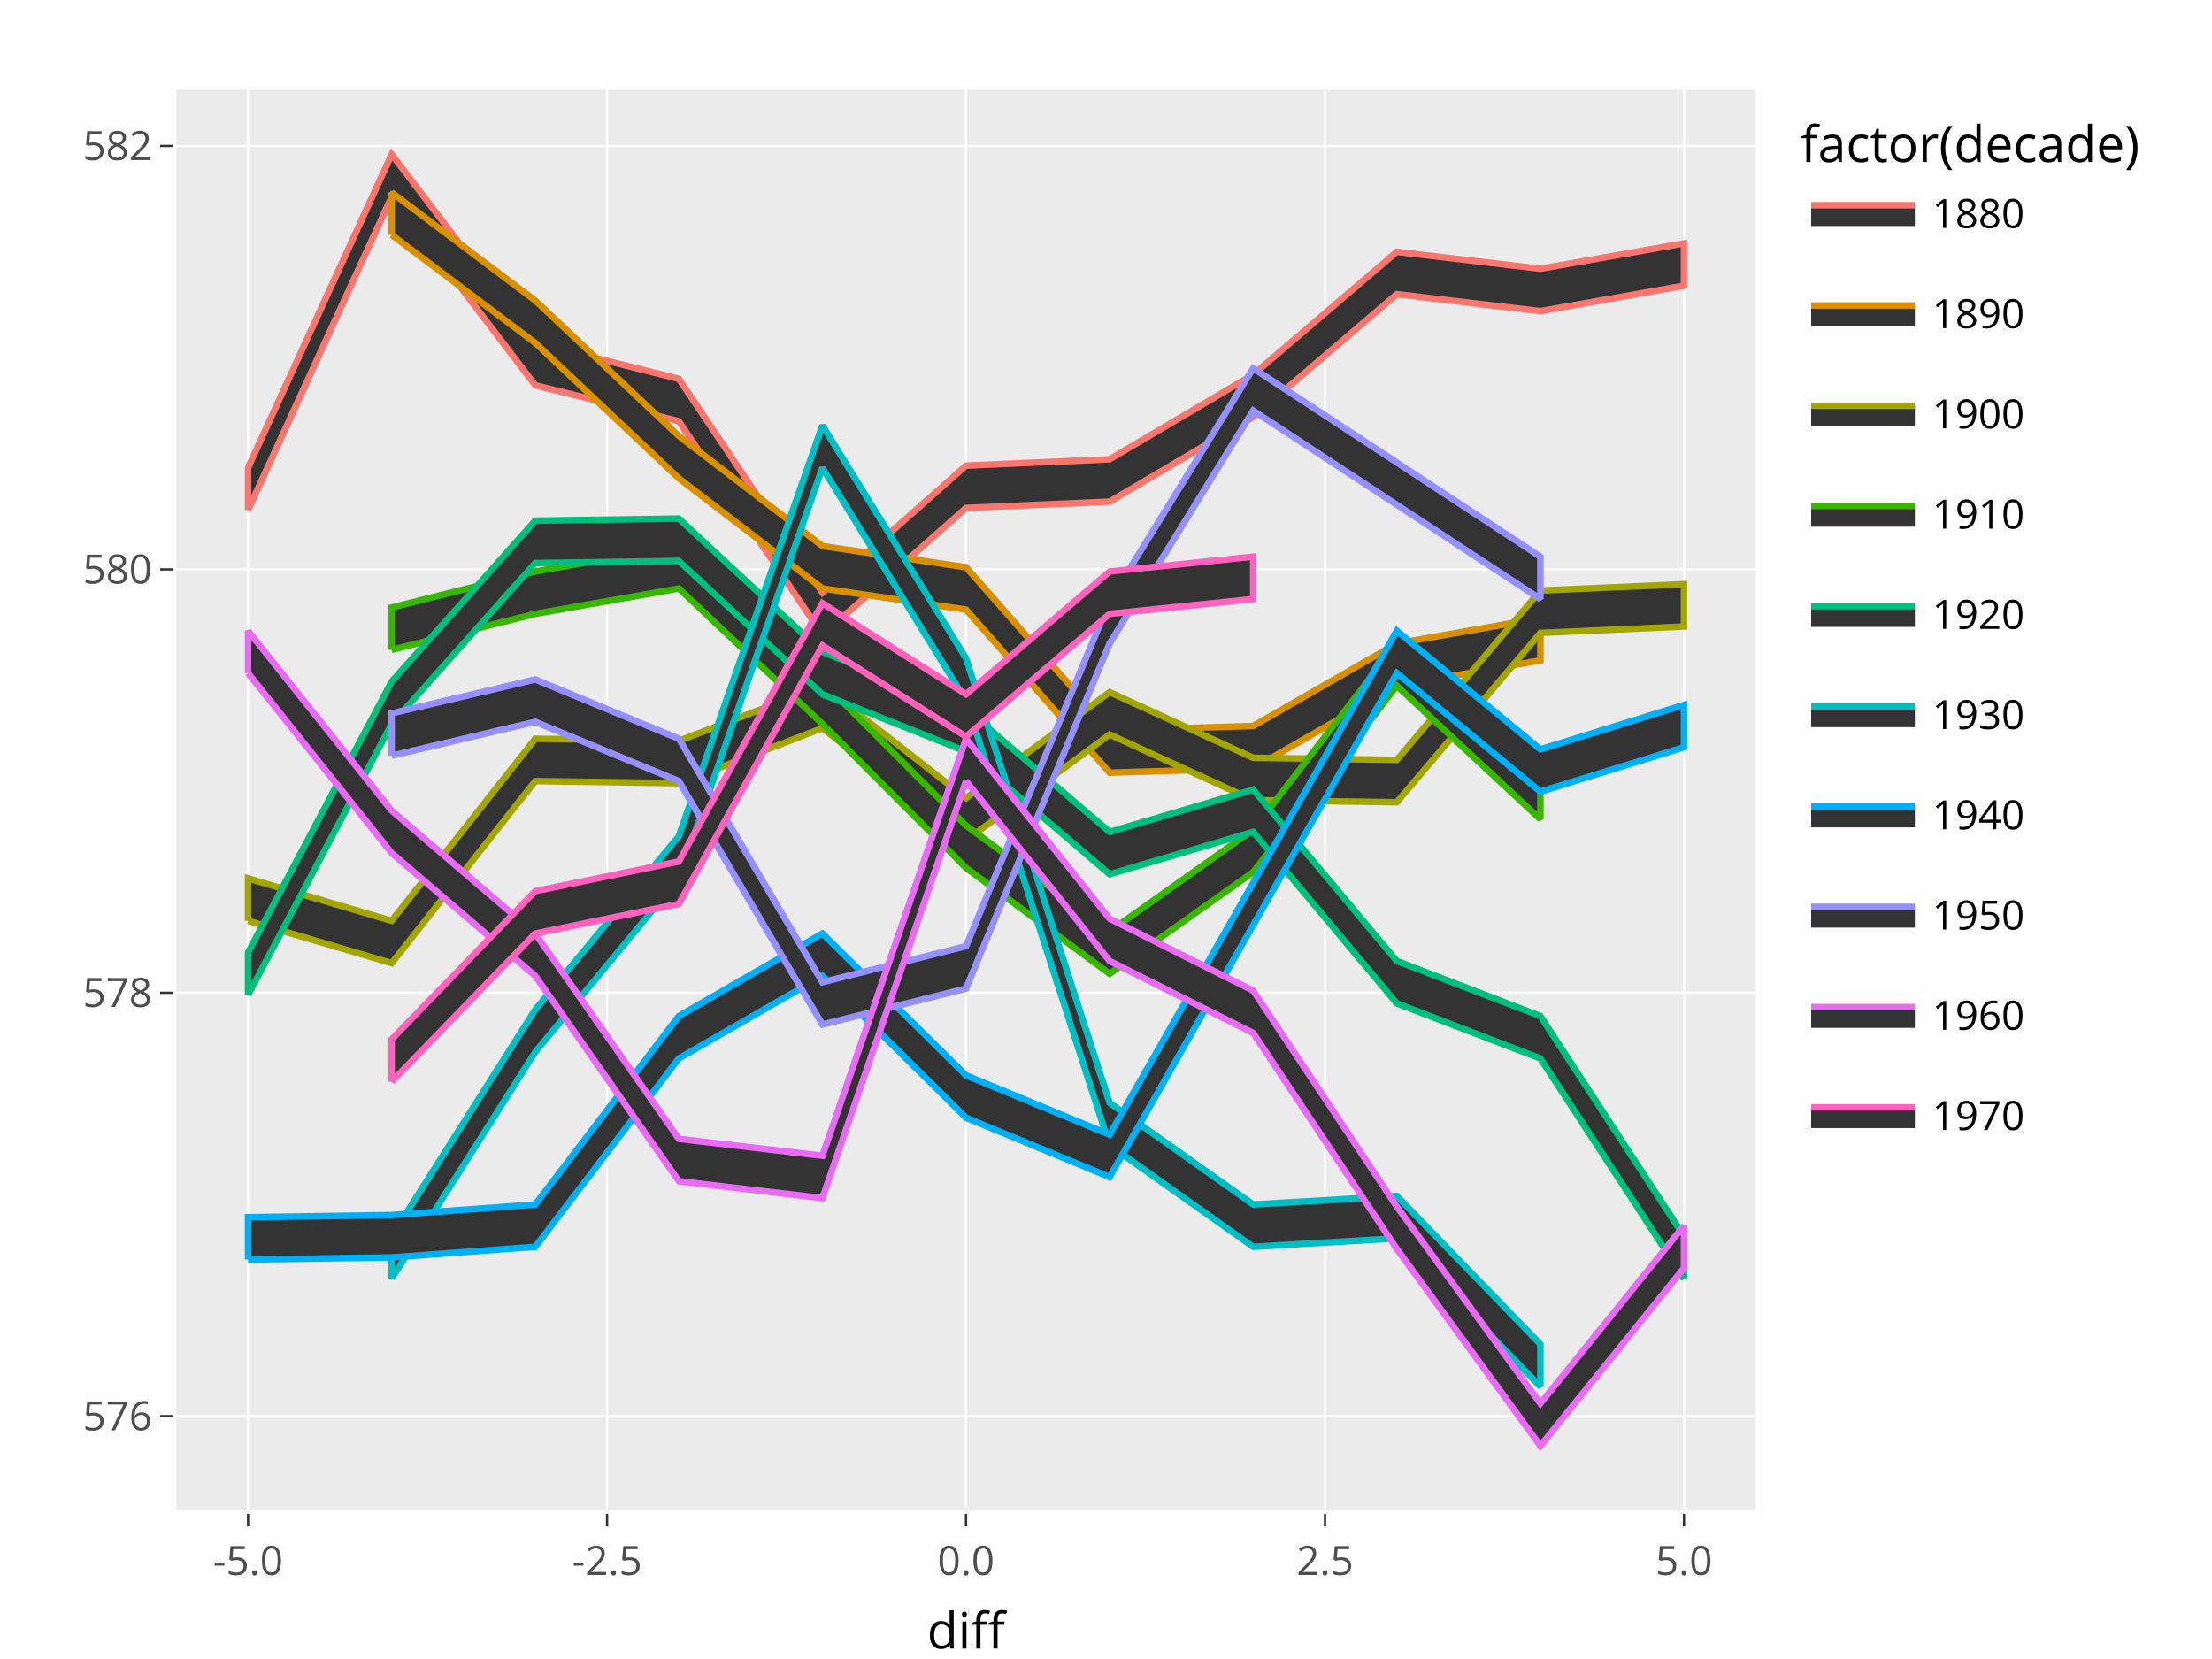
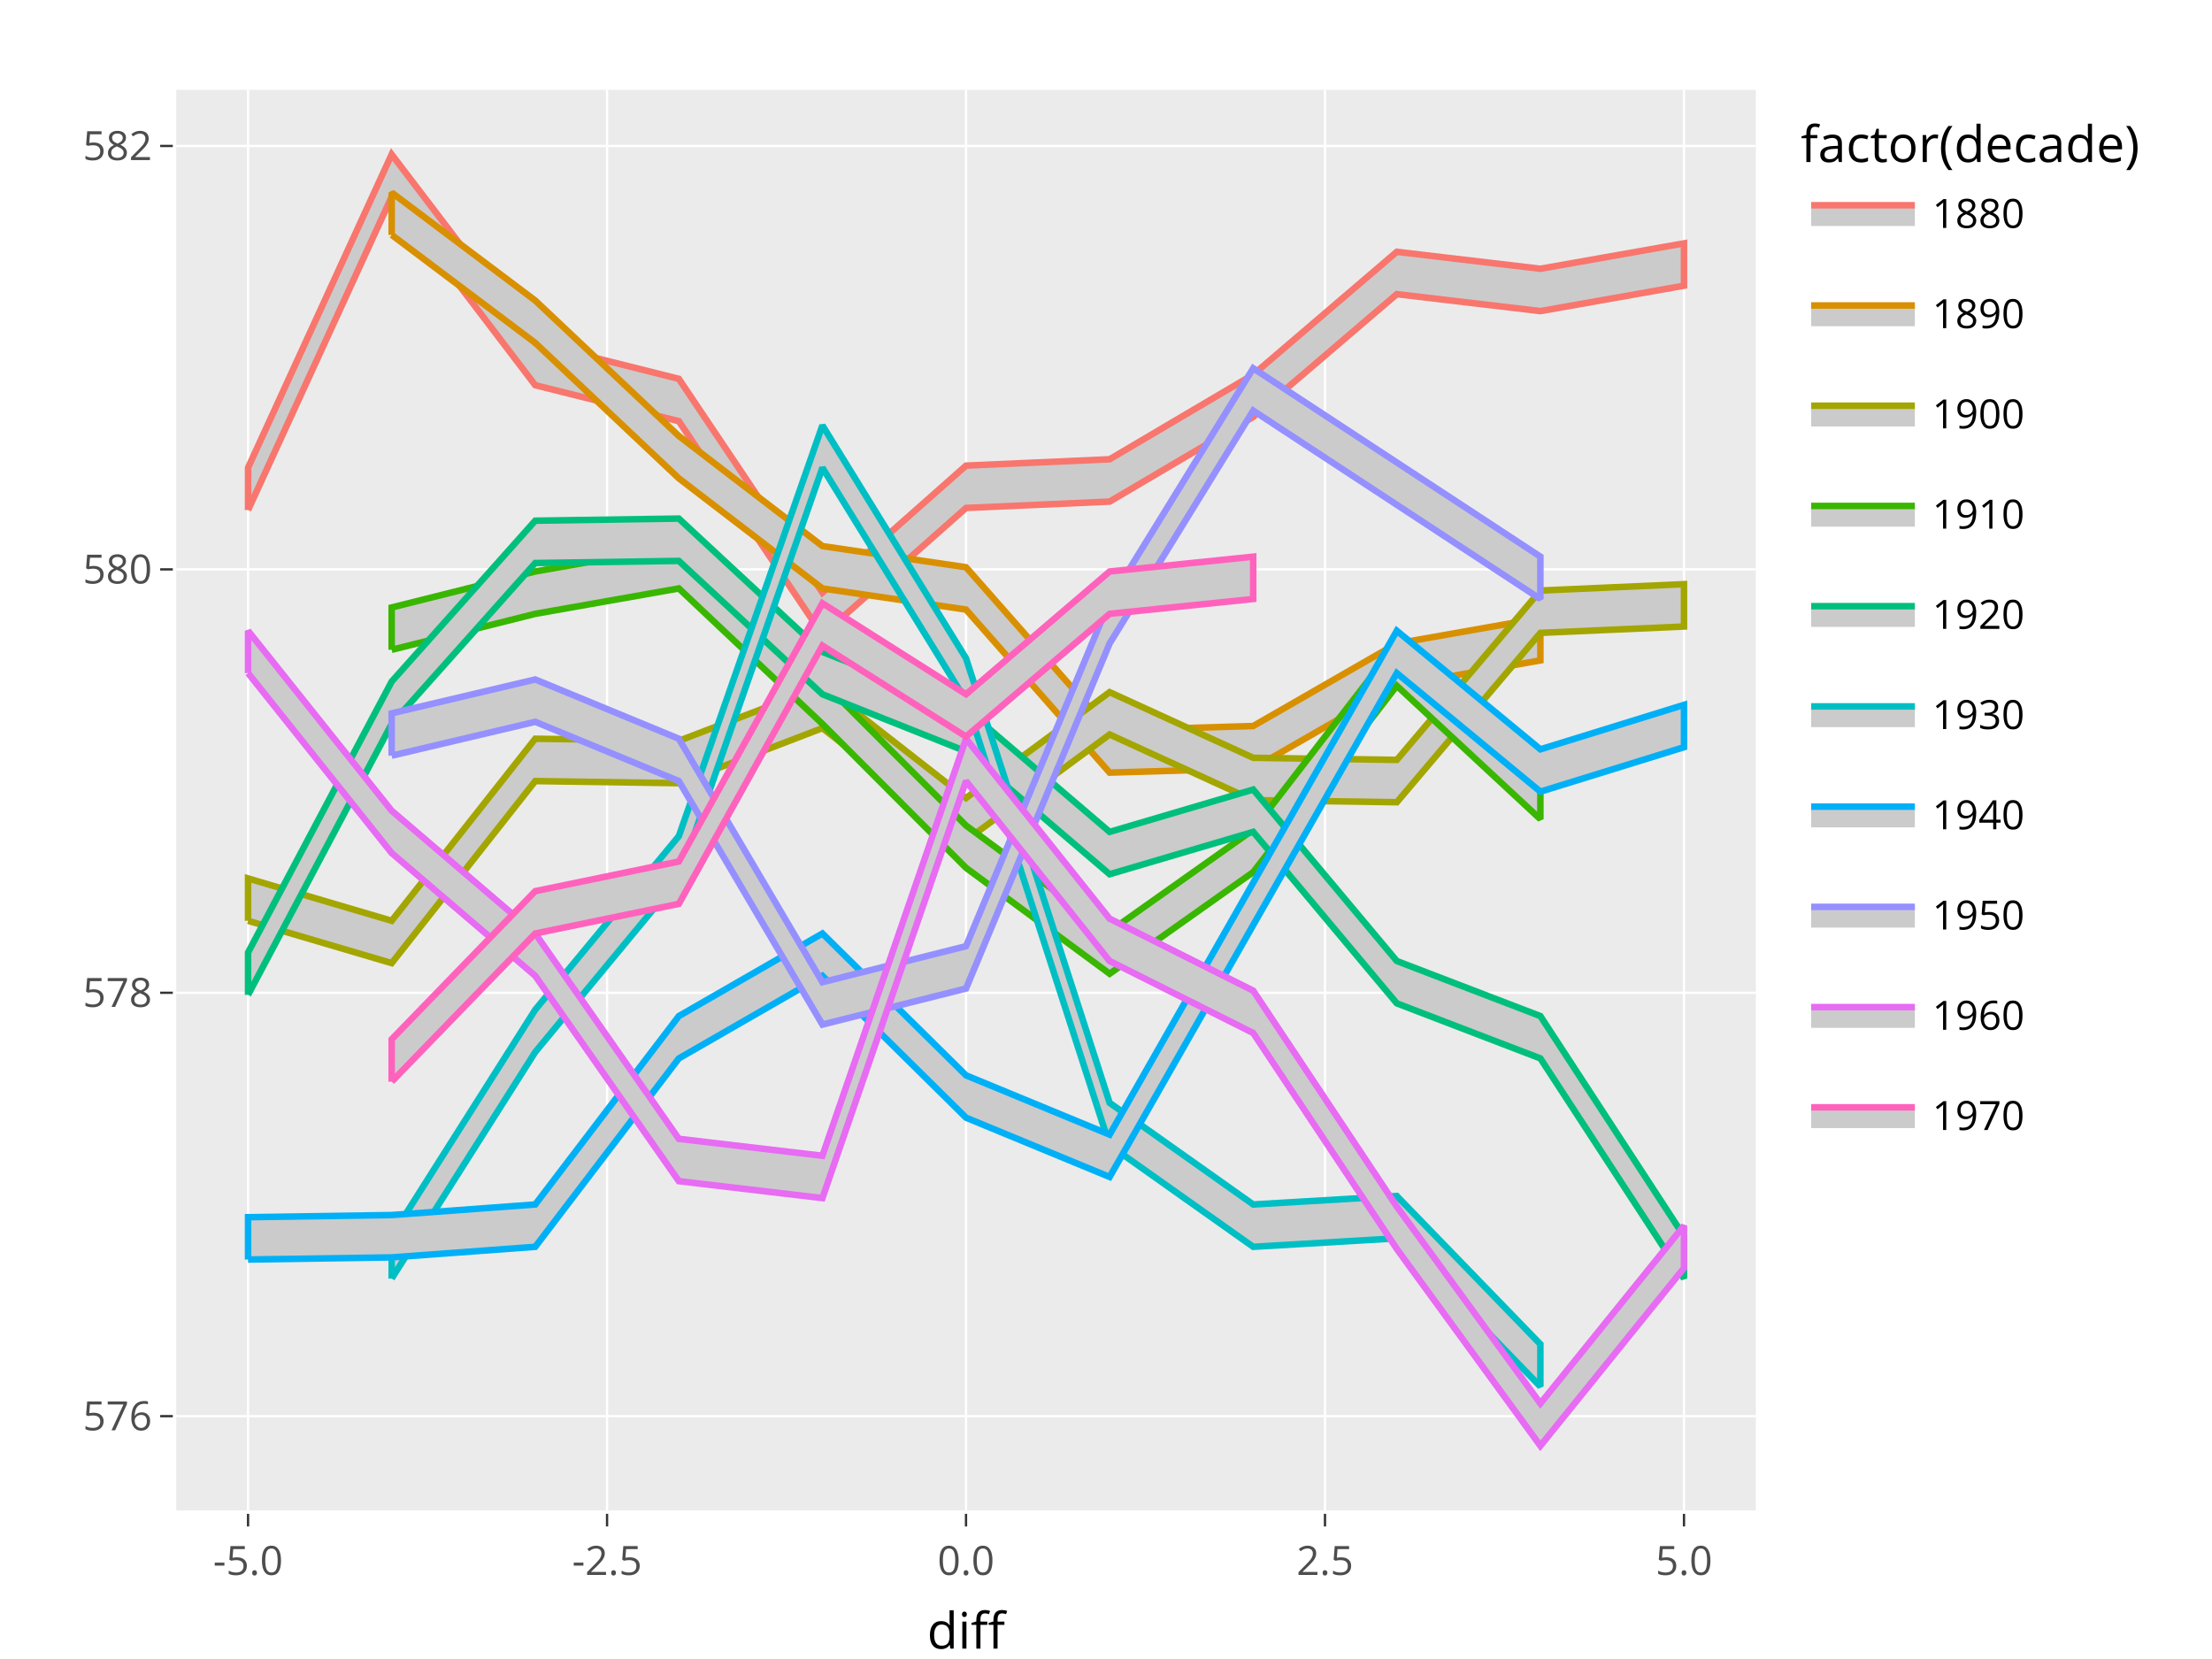
<svg xmlns="http://www.w3.org/2000/svg" class="main-svg" width="640" height="480" style="" viewBox="0 0 640 480">
  <rect x="0" y="0" width="640" height="480" style="fill: rgb(255, 255, 255); fill-opacity: 1;" />
  <defs id="defs-">
    <g class="clips">
      <clipPath id="clipxyplot" class="plotclip">
        <rect width="457" height="411" />
      </clipPath>
      <clipPath class="axesclip" id="clipx">
        <rect x="51" y="0" width="457" height="480" />
      </clipPath>
      <clipPath class="axesclip" id="clipy">
        <rect x="0" y="26" width="640" height="411" />
      </clipPath>
      <clipPath class="axesclip" id="clipxy">
        <rect x="51" y="26" width="457" height="411" />
      </clipPath>
    </g>
    <g class="gradients" />
    <g class="patterns" />
  </defs>
  <g class="bglayer">
    <rect class="bg" x="51" y="26" width="457" height="411" style="fill: rgb(235, 235, 235); fill-opacity: 1; stroke-width: 0;" />
  </g>
  <g class="layer-below">
    <g class="imagelayer" />
-     <g class="shapelayer" />
+     <g class="shapelayer">
+       <path data-index="0" fill-rule="evenodd" d="M51,437H508V26H51Z" style="opacity: 1; stroke: rgb(0, 0, 0); stroke-opacity: 0; fill: rgb(0, 0, 0); fill-opacity: 0; stroke-width: 0px;" />
+     </g>
  </g>
  <g class="cartesianlayer">
    <g class="subplot xy">
      <g class="layer-subplot">
        <g class="shapelayer" />
        <g class="imagelayer" />
      </g>
      <g class="gridlayer">
        <g class="x">
          <path class="xgrid crisp" transform="translate(71.77,0)" d="M0,26v411" style="stroke: rgb(255, 255, 255); stroke-opacity: 1; stroke-width: 0.664px;" />
          <path class="xgrid crisp" transform="translate(175.64,0)" d="M0,26v411" style="stroke: rgb(255, 255, 255); stroke-opacity: 1; stroke-width: 0.664px;" />
          <path class="xgrid crisp" transform="translate(279.5,0)" d="M0,26v411" style="stroke: rgb(255, 255, 255); stroke-opacity: 1; stroke-width: 0.664px;" />
          <path class="xgrid crisp" transform="translate(383.36,0)" d="M0,26v411" style="stroke: rgb(255, 255, 255); stroke-opacity: 1; stroke-width: 0.664px;" />
          <path class="xgrid crisp" transform="translate(487.23,0)" d="M0,26v411" style="stroke: rgb(255, 255, 255); stroke-opacity: 1; stroke-width: 0.664px;" />
        </g>
        <g class="y">
          <path class="ygrid crisp" transform="translate(0,409.74)" d="M51,0h457" style="stroke: rgb(255, 255, 255); stroke-opacity: 1; stroke-width: 0.664px;" />
          <path class="ygrid crisp" transform="translate(0,287.24)" d="M51,0h457" style="stroke: rgb(255, 255, 255); stroke-opacity: 1; stroke-width: 0.664px;" />
          <path class="ygrid crisp" transform="translate(0,164.74)" d="M51,0h457" style="stroke: rgb(255, 255, 255); stroke-opacity: 1; stroke-width: 0.664px;" />
          <path class="ygrid crisp" transform="translate(0,42.23)" d="M51,0h457" style="stroke: rgb(255, 255, 255); stroke-opacity: 1; stroke-width: 0.664px;" />
        </g>
      </g>
      <g class="zerolinelayer" />
      <path class="xlines-below" />
      <path class="ylines-below" />
      <g class="overlines-below" />
      <g class="xaxislayer-below" />
      <g class="yaxislayer-below" />
      <g class="overaxes-below" />
      <g class="plot" transform="translate(51,26)" clip-path="url(#clipxyplot)">
        <g class="scatterlayer mlayer">
          <g class="trace scatter trace-vdiffr-plotly-1" style="stroke-miterlimit: 2; opacity: 1;">
            <g class="fills">
              <g>
-                 <path class="js-fill" d="M20.77,121.58L62.32,30.93L103.86,85.45L145.41,95.86L186.95,157.72L228.5,120.97L270.05,119.13L311.59,94.63L353.14,59.11L394.68,64.01L436.23,56.66L436.23,44.41L394.68,51.76L353.14,46.86L311.59,82.38L270.05,106.88L228.5,108.72L186.95,145.47L145.41,83.61L103.86,73.2L62.32,18.68L20.77,109.33L20.77,121.58Z" style="fill: rgb(51, 51, 51); fill-opacity: 1; stroke-width: 0;" />
+                 <path class="js-fill" d="M20.77,121.58L62.32,30.93L103.86,85.45L145.41,95.86L186.95,157.72L228.5,120.97L270.05,119.13L311.59,94.63L353.14,59.11L394.68,64.01L436.23,56.66L436.23,44.41L394.68,51.76L353.14,46.86L311.59,82.38L270.05,106.88L228.5,108.72L186.95,145.47L145.41,83.61L103.86,73.2L62.32,18.68L20.77,109.33L20.77,121.58Z" style="fill: rgb(203, 203, 203); fill-opacity: 1; stroke-width: 0;" />
              </g>
            </g>
            <g class="errorbars" />
            <g class="lines">
              <path class="js-line" d="M20.77,121.58L62.32,30.93L103.86,85.45L145.41,95.86L186.95,157.72L228.5,120.97L270.05,119.13L311.59,94.63L353.14,59.11L394.68,64.01L436.23,56.66L436.23,44.41L394.68,51.76L353.14,46.86L311.59,82.38L270.05,106.88L228.5,108.72L186.95,145.47L145.41,83.61L103.86,73.2L62.32,18.68L20.77,109.33L20.77,121.58" style="vector-effect: non-scaling-stroke; fill: none; stroke: rgb(248, 118, 109); stroke-opacity: 1; stroke-width: 1.89px; opacity: 1;" />
            </g>
            <g class="points" />
            <g class="text" />
          </g>
          <g class="trace scatter trace-vdiffr-plotly-2" style="stroke-miterlimit: 2; opacity: 1;">
            <g class="fills">
              <g>
-                 <path class="js-fill" d="M62.32,41.96L103.86,73.2L145.41,112.4L186.95,144.25L228.5,150.37L270.05,197.54L311.59,196.31L353.14,172.42L394.68,165.07L394.68,152.82L353.14,160.17L311.59,184.06L270.05,185.29L228.5,138.12L186.95,132L145.41,100.15L103.86,60.95L62.32,29.71L62.32,41.96Z" style="fill: rgb(51, 51, 51); fill-opacity: 1; stroke-width: 0;" />
+                 <path class="js-fill" d="M62.32,41.96L103.86,73.2L145.41,112.4L186.95,144.25L228.5,150.37L270.05,197.54L311.59,196.31L353.14,172.42L394.68,165.07L394.68,152.82L353.14,160.17L311.59,184.06L270.05,185.29L228.5,138.12L186.95,132L145.41,100.15L103.86,60.95L62.32,29.71L62.32,41.96Z" style="fill: rgb(203, 203, 203); fill-opacity: 1; stroke-width: 0;" />
              </g>
            </g>
            <g class="errorbars" />
            <g class="lines">
              <path class="js-line" d="M62.32,41.96L103.86,73.2L145.41,112.4L186.95,144.25L228.5,150.37L270.05,197.54L311.59,196.31L353.14,172.42L394.68,165.07L394.68,152.82L353.14,160.17L311.59,184.06L270.05,185.29L228.5,138.12L186.95,132L145.41,100.15L103.86,60.95L62.32,29.71L62.32,41.96" style="vector-effect: non-scaling-stroke; fill: none; stroke: rgb(216, 144, 0); stroke-opacity: 1; stroke-width: 1.89px; opacity: 1;" />
            </g>
            <g class="points" />
            <g class="text" />
          </g>
          <g class="trace scatter trace-vdiffr-plotly-3" style="stroke-miterlimit: 2; opacity: 1;">
            <g class="fills">
              <g>
-                 <path class="js-fill" d="M20.77,240.41L62.32,252.66L103.86,199.99L145.41,200.6L186.95,184.67L228.5,217.14L270.05,186.51L311.59,205.5L353.14,206.11L394.68,157.11L436.23,155.27L436.23,143.02L394.68,144.86L353.14,193.86L311.59,193.25L270.05,174.26L228.5,204.89L186.95,172.42L145.41,188.35L103.86,187.74L62.32,240.41L20.77,228.16L20.77,240.41Z" style="fill: rgb(51, 51, 51); fill-opacity: 1; stroke-width: 0;" />
+                 <path class="js-fill" d="M20.77,240.41L62.32,252.66L103.86,199.99L145.41,200.6L186.95,184.67L228.5,217.14L270.05,186.51L311.59,205.5L353.14,206.11L394.68,157.11L436.23,155.27L436.23,143.02L394.68,144.86L353.14,193.86L311.59,193.25L270.05,174.26L228.5,204.89L186.95,172.42L145.41,188.35L103.86,187.74L62.32,240.41L20.77,228.16L20.77,240.41Z" style="fill: rgb(203, 203, 203); fill-opacity: 1; stroke-width: 0;" />
              </g>
            </g>
            <g class="errorbars" />
            <g class="lines">
              <path class="js-line" d="M20.77,240.41L62.32,252.66L103.86,199.99L145.41,200.6L186.95,184.67L228.5,217.14L270.05,186.51L311.59,205.5L353.14,206.11L394.68,157.11L436.23,155.27L436.23,143.02L394.68,144.86L353.14,193.86L311.59,193.25L270.05,174.26L228.5,204.89L186.95,172.42L145.41,188.35L103.86,187.74L62.32,240.41L20.77,228.16L20.77,240.41" style="vector-effect: non-scaling-stroke; fill: none; stroke: rgb(163, 165, 0); stroke-opacity: 1; stroke-width: 1.89px; opacity: 1;" />
            </g>
            <g class="points" />
            <g class="text" />
          </g>
          <g class="trace scatter trace-vdiffr-plotly-4" style="stroke-miterlimit: 2; opacity: 1;">
            <g class="fills">
              <g>
-                 <path class="js-fill" d="M62.32,162.01L103.86,151.6L145.41,144.25L186.95,183.45L228.5,225.1L270.05,255.73L311.59,226.33L353.14,172.42L394.68,211.01L394.68,198.76L353.14,160.17L311.59,214.08L270.05,243.48L228.5,212.85L186.95,171.2L145.41,132L103.86,139.35L62.32,149.76L62.32,162.01Z" style="fill: rgb(51, 51, 51); fill-opacity: 1; stroke-width: 0;" />
+                 <path class="js-fill" d="M62.32,162.01L103.86,151.6L145.41,144.25L186.95,183.45L228.5,225.1L270.05,255.73L311.59,226.33L353.14,172.42L394.68,211.01L394.68,198.76L353.14,160.17L311.59,214.08L270.05,243.48L228.5,212.85L186.95,171.2L145.41,132L103.86,139.35L62.32,149.76L62.32,162.01Z" style="fill: rgb(203, 203, 203); fill-opacity: 1; stroke-width: 0;" />
              </g>
            </g>
            <g class="errorbars" />
            <g class="lines">
              <path class="js-line" d="M62.32,162.01L103.86,151.6L145.41,144.25L186.95,183.45L228.5,225.1L270.05,255.73L311.59,226.33L353.14,172.42L394.68,211.01L394.68,198.76L353.14,160.17L311.59,214.08L270.05,243.48L228.5,212.85L186.95,171.2L145.41,132L103.86,139.35L62.32,149.76L62.32,162.01" style="vector-effect: non-scaling-stroke; fill: none; stroke: rgb(57, 182, 0); stroke-opacity: 1; stroke-width: 1.89px; opacity: 1;" />
            </g>
            <g class="points" />
            <g class="text" />
          </g>
          <g class="trace scatter trace-vdiffr-plotly-5" style="stroke-miterlimit: 2; opacity: 1;">
            <g class="fills">
              <g>
-                 <path class="js-fill" d="M20.77,261.85L62.32,183.45L103.86,136.9L145.41,136.29L186.95,174.87L228.5,191.41L270.05,226.94L311.59,214.69L353.14,264.3L394.68,280.23L436.23,343.93L436.23,331.68L394.68,267.98L353.14,252.05L311.59,202.44L270.05,214.69L228.5,179.16L186.95,162.62L145.41,124.04L103.86,124.65L62.32,171.2L20.77,249.6L20.77,261.85Z" style="fill: rgb(51, 51, 51); fill-opacity: 1; stroke-width: 0;" />
+                 <path class="js-fill" d="M20.77,261.85L62.32,183.45L103.86,136.9L145.41,136.29L186.95,174.87L228.5,191.41L270.05,226.94L311.59,214.69L353.14,264.3L394.68,280.23L436.23,343.93L436.23,331.68L394.68,267.98L353.14,252.05L311.59,202.44L270.05,214.69L228.5,179.16L186.95,162.62L145.41,124.04L103.86,124.65L62.32,171.2L20.77,249.6L20.77,261.85Z" style="fill: rgb(203, 203, 203); fill-opacity: 1; stroke-width: 0;" />
              </g>
            </g>
            <g class="errorbars" />
            <g class="lines">
              <path class="js-line" d="M20.77,261.85L62.32,183.45L103.86,136.9L145.41,136.29L186.95,174.87L228.5,191.41L270.05,226.94L311.59,214.69L353.14,264.3L394.68,280.23L436.23,343.93L436.23,331.68L394.68,267.98L353.14,252.05L311.59,202.44L270.05,214.69L228.5,179.16L186.95,162.62L145.41,124.04L103.86,124.65L62.32,171.2L20.77,249.6L20.77,261.85" style="vector-effect: non-scaling-stroke; fill: none; stroke: rgb(0, 191, 125); stroke-opacity: 1; stroke-width: 1.89px; opacity: 1;" />
            </g>
            <g class="points" />
            <g class="text" />
          </g>
          <g class="trace scatter trace-vdiffr-plotly-6" style="stroke-miterlimit: 2; opacity: 1;">
            <g class="fills">
              <g>
-                 <path class="js-fill" d="M62.32,343.93L103.86,278.39L145.41,228.16L186.95,109.33L228.5,176.71L270.05,305.34L311.59,334.74L353.14,332.29L394.68,375.17L394.68,362.92L353.14,320.04L311.59,322.49L270.05,293.09L228.5,164.46L186.95,97.08L145.41,215.91L103.86,266.14L62.32,331.68L62.32,343.93Z" style="fill: rgb(51, 51, 51); fill-opacity: 1; stroke-width: 0;" />
+                 <path class="js-fill" d="M62.32,343.93L103.86,278.39L145.41,228.16L186.95,109.33L228.5,176.71L270.05,305.34L311.59,334.74L353.14,332.29L394.68,375.17L394.68,362.92L353.14,320.04L311.59,322.49L270.05,293.09L228.5,164.46L186.95,97.08L145.41,215.91L103.86,266.14L62.32,331.68L62.32,343.93Z" style="fill: rgb(203, 203, 203); fill-opacity: 1; stroke-width: 0;" />
              </g>
            </g>
            <g class="errorbars" />
            <g class="lines">
              <path class="js-line" d="M62.32,343.93L103.86,278.39L145.41,228.16L186.95,109.33L228.5,176.71L270.05,305.34L311.59,334.74L353.14,332.29L394.68,375.17L394.68,362.92L353.14,320.04L311.59,322.49L270.05,293.09L228.5,164.46L186.95,97.08L145.41,215.91L103.86,266.14L62.32,331.68L62.32,343.93" style="vector-effect: non-scaling-stroke; fill: none; stroke: rgb(0, 191, 196); stroke-opacity: 1; stroke-width: 1.89px; opacity: 1;" />
            </g>
            <g class="points" />
            <g class="text" />
          </g>
          <g class="trace scatter trace-vdiffr-plotly-7" style="stroke-miterlimit: 2; opacity: 1;">
            <g class="fills">
              <g>
-                 <path class="js-fill" d="M20.77,338.42L62.32,337.8L103.86,334.74L145.41,280.23L186.95,256.34L228.5,297.38L270.05,314.53L353.14,168.75L394.68,203.05L436.23,190.19L436.23,177.94L394.68,190.8L353.14,156.5L270.05,302.28L228.5,285.13L186.95,244.09L145.41,267.98L103.86,322.49L62.32,325.55L20.77,326.17L20.77,338.42Z" style="fill: rgb(51, 51, 51); fill-opacity: 1; stroke-width: 0;" />
+                 <path class="js-fill" d="M20.77,338.42L62.32,337.8L103.86,334.74L145.41,280.23L186.95,256.34L228.5,297.38L270.05,314.53L353.14,168.75L394.68,203.05L436.23,190.19L436.23,177.94L394.68,190.8L353.14,156.5L270.05,302.28L228.5,285.13L186.95,244.09L145.41,267.98L103.86,322.49L62.32,325.55L20.77,326.17L20.77,338.42Z" style="fill: rgb(203, 203, 203); fill-opacity: 1; stroke-width: 0;" />
              </g>
            </g>
            <g class="errorbars" />
            <g class="lines">
              <path class="js-line" d="M20.77,338.42L62.32,337.8L103.86,334.74L145.41,280.23L186.95,256.34L228.5,297.38L270.05,314.53L353.14,168.75L394.68,203.05L436.23,190.19L436.23,177.94L394.68,190.8L353.14,156.5L270.05,302.28L228.5,285.13L186.95,244.09L145.41,267.98L103.86,322.49L62.32,325.55L20.77,326.17L20.77,338.42" style="vector-effect: non-scaling-stroke; fill: none; stroke: rgb(0, 176, 246); stroke-opacity: 1; stroke-width: 1.89px; opacity: 1;" />
            </g>
            <g class="points" />
            <g class="text" />
          </g>
          <g class="trace scatter trace-vdiffr-plotly-8" style="stroke-miterlimit: 2; opacity: 1;">
            <g class="fills">
              <g>
-                 <path class="js-fill" d="M62.32,192.64L103.86,182.84L145.41,199.99L186.95,270.43L228.5,260.01L270.05,160.17L311.59,92.8L394.68,147.31L394.68,135.06L311.59,80.55L270.05,147.92L228.5,247.76L186.95,258.18L145.41,187.74L103.86,170.59L62.32,180.39L62.32,192.64Z" style="fill: rgb(51, 51, 51); fill-opacity: 1; stroke-width: 0;" />
+                 <path class="js-fill" d="M62.32,192.64L103.86,182.84L145.41,199.99L186.95,270.43L228.5,260.01L270.05,160.17L311.59,92.8L394.68,147.31L394.68,135.06L311.59,80.55L270.05,147.92L228.5,247.76L186.95,258.18L145.41,187.74L103.86,170.59L62.32,180.39L62.32,192.64Z" style="fill: rgb(203, 203, 203); fill-opacity: 1; stroke-width: 0;" />
              </g>
            </g>
            <g class="errorbars" />
            <g class="lines">
              <path class="js-line" d="M62.32,192.64L103.86,182.84L145.41,199.99L186.95,270.43L228.5,260.01L270.05,160.17L311.59,92.8L394.68,147.31L394.68,135.06L311.59,80.55L270.05,147.92L228.5,247.76L186.95,258.18L145.41,187.74L103.86,170.59L62.32,180.39L62.32,192.64" style="vector-effect: non-scaling-stroke; fill: none; stroke: rgb(149, 144, 255); stroke-opacity: 1; stroke-width: 1.89px; opacity: 1;" />
            </g>
            <g class="points" />
            <g class="text" />
          </g>
          <g class="trace scatter trace-vdiffr-plotly-9" style="stroke-miterlimit: 2; opacity: 1;">
            <g class="fills">
              <g>
-                 <path class="js-fill" d="M20.77,168.75L62.32,220.81L103.86,256.34L145.41,315.75L186.95,320.65L228.5,199.99L270.05,252.05L311.59,272.88L353.14,335.35L394.68,392.32L436.23,340.87L436.23,328.62L394.68,380.07L353.14,323.1L311.59,260.63L270.05,239.8L228.5,187.74L186.95,308.4L145.41,303.5L103.86,244.09L62.32,208.56L20.77,156.5L20.77,168.75Z" style="fill: rgb(51, 51, 51); fill-opacity: 1; stroke-width: 0;" />
+                 <path class="js-fill" d="M20.77,168.75L62.32,220.81L103.86,256.34L145.41,315.75L186.95,320.65L228.5,199.99L270.05,252.05L311.59,272.88L353.14,335.35L394.68,392.32L436.23,340.87L436.23,328.62L394.68,380.07L353.14,323.1L311.59,260.63L270.05,239.8L228.5,187.74L186.95,308.4L145.41,303.5L103.86,244.09L62.32,208.56L20.77,156.5L20.77,168.75Z" style="fill: rgb(203, 203, 203); fill-opacity: 1; stroke-width: 0;" />
              </g>
            </g>
            <g class="errorbars" />
            <g class="lines">
              <path class="js-line" d="M20.77,168.75L62.32,220.81L103.86,256.34L145.41,315.75L186.95,320.65L228.5,199.99L270.05,252.05L311.59,272.88L353.14,335.35L394.68,392.32L436.23,340.87L436.23,328.62L394.68,380.07L353.14,323.1L311.59,260.63L270.05,239.8L228.5,187.74L186.95,308.4L145.41,303.5L103.86,244.09L62.32,208.56L20.77,156.5L20.77,168.75" style="vector-effect: non-scaling-stroke; fill: none; stroke: rgb(231, 107, 243); stroke-opacity: 1; stroke-width: 1.89px; opacity: 1;" />
            </g>
            <g class="points" />
            <g class="text" />
          </g>
          <g class="trace scatter trace-vdiffr-plotly-10" style="stroke-miterlimit: 2; opacity: 1;">
            <g class="fills">
              <g>
-                 <path class="js-fill" d="M62.32,286.96L103.86,244.09L145.41,235.51L186.95,160.79L228.5,187.12L270.05,151.6L311.59,147.31L311.59,135.06L270.05,139.35L228.5,174.87L186.95,148.54L145.41,223.26L103.86,231.84L62.32,274.71L62.32,286.96Z" style="fill: rgb(51, 51, 51); fill-opacity: 1; stroke-width: 0;" />
+                 <path class="js-fill" d="M62.32,286.96L103.86,244.09L145.41,235.51L186.95,160.79L228.5,187.12L270.05,151.6L311.59,147.31L311.59,135.06L270.05,139.35L228.5,174.87L186.95,148.54L145.41,223.26L103.86,231.84L62.32,274.71L62.32,286.96Z" style="fill: rgb(203, 203, 203); fill-opacity: 1; stroke-width: 0;" />
              </g>
            </g>
            <g class="errorbars" />
            <g class="lines">
              <path class="js-line" d="M62.32,286.96L103.86,244.09L145.41,235.51L186.95,160.79L228.5,187.12L270.05,151.6L311.59,147.31L311.59,135.06L270.05,139.35L228.5,174.87L186.95,148.54L145.41,223.26L103.86,231.84L62.32,274.71L62.32,286.96" style="vector-effect: non-scaling-stroke; fill: none; stroke: rgb(255, 98, 188); stroke-opacity: 1; stroke-width: 1.89px; opacity: 1;" />
            </g>
            <g class="points" />
            <g class="text" />
          </g>
        </g>
      </g>
      <g class="overplot" />
      <path class="xlines-above crisp" d="" style="fill: none; stroke-width: 1px; stroke: rgb(0, 0, 0); stroke-opacity: 0;" />
      <path class="ylines-above crisp" d="" style="fill: none; stroke-width: 1px; stroke: rgb(0, 0, 0); stroke-opacity: 0;" />
      <g class="overlines-above" />
      <g class="xaxislayer-above">
        <path class="xtick ticks crisp" d="M0,438v3.653" transform="translate(71.77,0)" style="stroke: rgb(51, 51, 51); stroke-opacity: 1; stroke-width: 0.664px;" />
        <path class="xtick ticks crisp" d="M0,438v3.653" transform="translate(175.64,0)" style="stroke: rgb(51, 51, 51); stroke-opacity: 1; stroke-width: 0.664px;" />
        <path class="xtick ticks crisp" d="M0,438v3.653" transform="translate(279.5,0)" style="stroke: rgb(51, 51, 51); stroke-opacity: 1; stroke-width: 0.664px;" />
        <path class="xtick ticks crisp" d="M0,438v3.653" transform="translate(383.36,0)" style="stroke: rgb(51, 51, 51); stroke-opacity: 1; stroke-width: 0.664px;" />
        <path class="xtick ticks crisp" d="M0,438v3.653" transform="translate(487.23,0)" style="stroke: rgb(51, 51, 51); stroke-opacity: 1; stroke-width: 0.664px;" />
        <g class="xtick">
          <text text-anchor="middle" x="0" y="455.68" transform="translate(71.77,0)" style="font-family: 'Open Sans', verdana, arial, sans-serif; font-size: 11.69px; fill: rgb(77, 77, 77); fill-opacity: 1; white-space: pre; opacity: 1;">-5.0</text>
        </g>
        <g class="xtick">
          <text text-anchor="middle" x="0" y="455.68" style="font-family: 'Open Sans', verdana, arial, sans-serif; font-size: 11.69px; fill: rgb(77, 77, 77); fill-opacity: 1; white-space: pre; opacity: 1;" transform="translate(175.64,0)">-2.5</text>
        </g>
        <g class="xtick">
          <text text-anchor="middle" x="0" y="455.68" style="font-family: 'Open Sans', verdana, arial, sans-serif; font-size: 11.69px; fill: rgb(77, 77, 77); fill-opacity: 1; white-space: pre; opacity: 1;" transform="translate(279.5,0)">0.0</text>
        </g>
        <g class="xtick">
          <text text-anchor="middle" x="0" y="455.68" style="font-family: 'Open Sans', verdana, arial, sans-serif; font-size: 11.69px; fill: rgb(77, 77, 77); fill-opacity: 1; white-space: pre; opacity: 1;" transform="translate(383.36,0)">2.5</text>
        </g>
        <g class="xtick">
          <text text-anchor="middle" x="0" y="455.68" style="font-family: 'Open Sans', verdana, arial, sans-serif; font-size: 11.69px; fill: rgb(77, 77, 77); fill-opacity: 1; white-space: pre; opacity: 1;" transform="translate(487.23,0)">5.0</text>
        </g>
      </g>
      <g class="yaxislayer-above">
        <path class="ytick ticks crisp" d="M50,0h-3.653" transform="translate(0,409.74)" style="stroke: rgb(51, 51, 51); stroke-opacity: 1; stroke-width: 0.664px;" />
        <path class="ytick ticks crisp" d="M50,0h-3.653" transform="translate(0,287.24)" style="stroke: rgb(51, 51, 51); stroke-opacity: 1; stroke-width: 0.664px;" />
        <path class="ytick ticks crisp" d="M50,0h-3.653" transform="translate(0,164.74)" style="stroke: rgb(51, 51, 51); stroke-opacity: 1; stroke-width: 0.664px;" />
        <path class="ytick ticks crisp" d="M50,0h-3.653" transform="translate(0,42.23)" style="stroke: rgb(51, 51, 51); stroke-opacity: 1; stroke-width: 0.664px;" />
        <g class="ytick">
          <text text-anchor="end" x="44.009" y="4.091" transform="translate(0,409.74)" style="font-family: 'Open Sans', verdana, arial, sans-serif; font-size: 11.69px; fill: rgb(77, 77, 77); fill-opacity: 1; white-space: pre; opacity: 1;">576</text>
        </g>
        <g class="ytick">
          <text text-anchor="end" x="44.009" y="4.091" style="font-family: 'Open Sans', verdana, arial, sans-serif; font-size: 11.69px; fill: rgb(77, 77, 77); fill-opacity: 1; white-space: pre; opacity: 1;" transform="translate(0,287.24)">578</text>
        </g>
        <g class="ytick">
          <text text-anchor="end" x="44.009" y="4.091" style="font-family: 'Open Sans', verdana, arial, sans-serif; font-size: 11.69px; fill: rgb(77, 77, 77); fill-opacity: 1; white-space: pre; opacity: 1;" transform="translate(0,164.74)">580</text>
        </g>
        <g class="ytick">
          <text text-anchor="end" x="44.009" y="4.091" style="font-family: 'Open Sans', verdana, arial, sans-serif; font-size: 11.69px; fill: rgb(77, 77, 77); fill-opacity: 1; white-space: pre; opacity: 1;" transform="translate(0,42.23)">582</text>
        </g>
      </g>
      <g class="overaxes-above" />
    </g>
  </g>
  <g class="polarlayer" />
  <g class="smithlayer" />
  <g class="ternarylayer" />
  <g class="geolayer" />
  <g class="funnelarealayer" />
  <g class="pielayer" />
  <g class="iciclelayer" />
  <g class="treemaplayer" />
  <g class="sunburstlayer" />
  <g class="glimages" />
  <defs id="topdefs-">
    <g class="clips" />
    <clipPath id="legend">
      <rect width="112.22" height="309.22" x="1.89" y="1.89" />
    </clipPath>
  </defs>
  <g class="layer-above">
    <g class="imagelayer" />
-     <g class="shapelayer">
-       <path data-index="0" fill-rule="evenodd" d="M51,437H508V26H51Z" style="opacity: 1; stroke: rgb(0, 0, 0); stroke-opacity: 0; fill: rgb(0, 0, 0); fill-opacity: 0; stroke-width: 0px;" />
-     </g>
+     <g class="shapelayer" />
  </g>
  <g class="infolayer">
    <g class="legend" pointer-events="all" transform="translate(517.14,26)">
      <rect class="bg" shape-rendering="crispEdges" style="stroke: rgb(0, 0, 0); stroke-opacity: 0; fill: rgb(255, 255, 255); fill-opacity: 1; stroke-width: 1.89px;" width="114.11" height="311.11" x="0.945" y="0.945" />
      <g class="scrollbox" transform="" clip-path="url(#legend)">
        <text class="legendtitletext" text-anchor="start" x="3.89" y="20.885" style="font-family: 'Open Sans', verdana, arial, sans-serif; font-size: 14.612px; fill: rgb(0, 0, 0); fill-opacity: 1; white-space: pre;">factor(decade)</text>
        <g class="groups" transform="">
          <g class="traces" transform="translate(1.889764,35.3852)" style="opacity: 1;">
            <text class="legendtext" text-anchor="start" x="40" y="4.559" style="font-family: 'Open Sans', verdana, arial, sans-serif; font-size: 11.69px; fill: rgb(0, 0, 0); fill-opacity: 1; white-space: pre;">1880</text>
            <g class="layers" style="opacity: 1;">
              <g class="legendfill">
-                 <path class="js-fill" d="M5,-2h30v6h-30z" style="stroke-width: 0; fill: rgb(51, 51, 51); fill-opacity: 1;" />
+                 <path class="js-fill" d="M5,-2h30v6h-30z" style="stroke-width: 0; fill: rgb(203, 203, 203); fill-opacity: 1;" />
              </g>
              <g class="legendlines">
                <path class="js-line" d="M5,-2h30" style="fill: none; stroke: rgb(248, 118, 109); stroke-opacity: 1; stroke-width: 1.89px;" />
              </g>
              <g class="legendsymbols">
                <g class="legendpoints" />
              </g>
            </g>
            <rect class="legendtoggle" x="0" y="-9.5" width="69.703" height="19" style="fill: rgb(0, 0, 0); fill-opacity: 0;" />
          </g>
        </g>
        <g class="groups" transform="translate(0,10)">
          <g class="traces" transform="translate(1.889764,54.3852)" style="opacity: 1;">
            <text class="legendtext" text-anchor="start" x="40" y="4.559" style="font-family: 'Open Sans', verdana, arial, sans-serif; font-size: 11.69px; fill: rgb(0, 0, 0); fill-opacity: 1; white-space: pre;">1890</text>
            <g class="layers" style="opacity: 1;">
              <g class="legendfill">
-                 <path class="js-fill" d="M5,-2h30v6h-30z" style="stroke-width: 0; fill: rgb(51, 51, 51); fill-opacity: 1;" />
+                 <path class="js-fill" d="M5,-2h30v6h-30z" style="stroke-width: 0; fill: rgb(203, 203, 203); fill-opacity: 1;" />
              </g>
              <g class="legendlines">
                <path class="js-line" d="M5,-2h30" style="fill: none; stroke: rgb(216, 144, 0); stroke-opacity: 1; stroke-width: 1.89px;" />
              </g>
              <g class="legendsymbols">
                <g class="legendpoints" />
              </g>
            </g>
            <rect class="legendtoggle" x="0" y="-9.5" width="69.703" height="19" style="fill: rgb(0, 0, 0); fill-opacity: 0;" />
          </g>
        </g>
        <g class="groups" transform="translate(0,20)">
          <g class="traces" transform="translate(1.889764,73.3852)" style="opacity: 1;">
            <text class="legendtext" text-anchor="start" x="40" y="4.559" style="font-family: 'Open Sans', verdana, arial, sans-serif; font-size: 11.69px; fill: rgb(0, 0, 0); fill-opacity: 1; white-space: pre;">1900</text>
            <g class="layers" style="opacity: 1;">
              <g class="legendfill">
-                 <path class="js-fill" d="M5,-2h30v6h-30z" style="stroke-width: 0; fill: rgb(51, 51, 51); fill-opacity: 1;" />
+                 <path class="js-fill" d="M5,-2h30v6h-30z" style="stroke-width: 0; fill: rgb(203, 203, 203); fill-opacity: 1;" />
              </g>
              <g class="legendlines">
                <path class="js-line" d="M5,-2h30" style="fill: none; stroke: rgb(163, 165, 0); stroke-opacity: 1; stroke-width: 1.89px;" />
              </g>
              <g class="legendsymbols">
                <g class="legendpoints" />
              </g>
            </g>
            <rect class="legendtoggle" x="0" y="-9.5" width="69.703" height="19" style="fill: rgb(0, 0, 0); fill-opacity: 0;" />
          </g>
        </g>
        <g class="groups" transform="translate(0,30)">
          <g class="traces" transform="translate(1.889764,92.3852)" style="opacity: 1;">
            <text class="legendtext" text-anchor="start" x="40" y="4.559" style="font-family: 'Open Sans', verdana, arial, sans-serif; font-size: 11.69px; fill: rgb(0, 0, 0); fill-opacity: 1; white-space: pre;">1910</text>
            <g class="layers" style="opacity: 1;">
              <g class="legendfill">
-                 <path class="js-fill" d="M5,-2h30v6h-30z" style="stroke-width: 0; fill: rgb(51, 51, 51); fill-opacity: 1;" />
+                 <path class="js-fill" d="M5,-2h30v6h-30z" style="stroke-width: 0; fill: rgb(203, 203, 203); fill-opacity: 1;" />
              </g>
              <g class="legendlines">
                <path class="js-line" d="M5,-2h30" style="fill: none; stroke: rgb(57, 182, 0); stroke-opacity: 1; stroke-width: 1.89px;" />
              </g>
              <g class="legendsymbols">
                <g class="legendpoints" />
              </g>
            </g>
            <rect class="legendtoggle" x="0" y="-9.5" width="69.703" height="19" style="fill: rgb(0, 0, 0); fill-opacity: 0;" />
          </g>
        </g>
        <g class="groups" transform="translate(0,40)">
          <g class="traces" transform="translate(1.889764,111.3852)" style="opacity: 1;">
            <text class="legendtext" text-anchor="start" x="40" y="4.559" style="font-family: 'Open Sans', verdana, arial, sans-serif; font-size: 11.69px; fill: rgb(0, 0, 0); fill-opacity: 1; white-space: pre;">1920</text>
            <g class="layers" style="opacity: 1;">
              <g class="legendfill">
-                 <path class="js-fill" d="M5,-2h30v6h-30z" style="stroke-width: 0; fill: rgb(51, 51, 51); fill-opacity: 1;" />
+                 <path class="js-fill" d="M5,-2h30v6h-30z" style="stroke-width: 0; fill: rgb(203, 203, 203); fill-opacity: 1;" />
              </g>
              <g class="legendlines">
                <path class="js-line" d="M5,-2h30" style="fill: none; stroke: rgb(0, 191, 125); stroke-opacity: 1; stroke-width: 1.89px;" />
              </g>
              <g class="legendsymbols">
                <g class="legendpoints" />
              </g>
            </g>
            <rect class="legendtoggle" x="0" y="-9.5" width="69.703" height="19" style="fill: rgb(0, 0, 0); fill-opacity: 0;" />
          </g>
        </g>
        <g class="groups" transform="translate(0,50)">
          <g class="traces" transform="translate(1.889764,130.3852)" style="opacity: 1;">
            <text class="legendtext" text-anchor="start" x="40" y="4.559" style="font-family: 'Open Sans', verdana, arial, sans-serif; font-size: 11.69px; fill: rgb(0, 0, 0); fill-opacity: 1; white-space: pre;">1930</text>
            <g class="layers" style="opacity: 1;">
              <g class="legendfill">
-                 <path class="js-fill" d="M5,-2h30v6h-30z" style="stroke-width: 0; fill: rgb(51, 51, 51); fill-opacity: 1;" />
+                 <path class="js-fill" d="M5,-2h30v6h-30z" style="stroke-width: 0; fill: rgb(203, 203, 203); fill-opacity: 1;" />
              </g>
              <g class="legendlines">
                <path class="js-line" d="M5,-2h30" style="fill: none; stroke: rgb(0, 191, 196); stroke-opacity: 1; stroke-width: 1.89px;" />
              </g>
              <g class="legendsymbols">
                <g class="legendpoints" />
              </g>
            </g>
            <rect class="legendtoggle" x="0" y="-9.5" width="69.703" height="19" style="fill: rgb(0, 0, 0); fill-opacity: 0;" />
          </g>
        </g>
        <g class="groups" transform="translate(0,60)">
          <g class="traces" transform="translate(1.889764,149.3852)" style="opacity: 1;">
            <text class="legendtext" text-anchor="start" x="40" y="4.559" style="font-family: 'Open Sans', verdana, arial, sans-serif; font-size: 11.69px; fill: rgb(0, 0, 0); fill-opacity: 1; white-space: pre;">1940</text>
            <g class="layers" style="opacity: 1;">
              <g class="legendfill">
-                 <path class="js-fill" d="M5,-2h30v6h-30z" style="stroke-width: 0; fill: rgb(51, 51, 51); fill-opacity: 1;" />
+                 <path class="js-fill" d="M5,-2h30v6h-30z" style="stroke-width: 0; fill: rgb(203, 203, 203); fill-opacity: 1;" />
              </g>
              <g class="legendlines">
                <path class="js-line" d="M5,-2h30" style="fill: none; stroke: rgb(0, 176, 246); stroke-opacity: 1; stroke-width: 1.89px;" />
              </g>
              <g class="legendsymbols">
                <g class="legendpoints" />
              </g>
            </g>
            <rect class="legendtoggle" x="0" y="-9.5" width="69.703" height="19" style="fill: rgb(0, 0, 0); fill-opacity: 0;" />
          </g>
        </g>
        <g class="groups" transform="translate(0,70)">
          <g class="traces" transform="translate(1.889764,168.3852)" style="opacity: 1;">
            <text class="legendtext" text-anchor="start" x="40" y="4.559" style="font-family: 'Open Sans', verdana, arial, sans-serif; font-size: 11.69px; fill: rgb(0, 0, 0); fill-opacity: 1; white-space: pre;">1950</text>
            <g class="layers" style="opacity: 1;">
              <g class="legendfill">
-                 <path class="js-fill" d="M5,-2h30v6h-30z" style="stroke-width: 0; fill: rgb(51, 51, 51); fill-opacity: 1;" />
+                 <path class="js-fill" d="M5,-2h30v6h-30z" style="stroke-width: 0; fill: rgb(203, 203, 203); fill-opacity: 1;" />
              </g>
              <g class="legendlines">
                <path class="js-line" d="M5,-2h30" style="fill: none; stroke: rgb(149, 144, 255); stroke-opacity: 1; stroke-width: 1.89px;" />
              </g>
              <g class="legendsymbols">
                <g class="legendpoints" />
              </g>
            </g>
            <rect class="legendtoggle" x="0" y="-9.5" width="69.703" height="19" style="fill: rgb(0, 0, 0); fill-opacity: 0;" />
          </g>
        </g>
        <g class="groups" transform="translate(0,80)">
          <g class="traces" transform="translate(1.889764,187.3852)" style="opacity: 1;">
            <text class="legendtext" text-anchor="start" x="40" y="4.559" style="font-family: 'Open Sans', verdana, arial, sans-serif; font-size: 11.69px; fill: rgb(0, 0, 0); fill-opacity: 1; white-space: pre;">1960</text>
            <g class="layers" style="opacity: 1;">
              <g class="legendfill">
-                 <path class="js-fill" d="M5,-2h30v6h-30z" style="stroke-width: 0; fill: rgb(51, 51, 51); fill-opacity: 1;" />
+                 <path class="js-fill" d="M5,-2h30v6h-30z" style="stroke-width: 0; fill: rgb(203, 203, 203); fill-opacity: 1;" />
              </g>
              <g class="legendlines">
                <path class="js-line" d="M5,-2h30" style="fill: none; stroke: rgb(231, 107, 243); stroke-opacity: 1; stroke-width: 1.89px;" />
              </g>
              <g class="legendsymbols">
                <g class="legendpoints" />
              </g>
            </g>
            <rect class="legendtoggle" x="0" y="-9.5" width="69.703" height="19" style="fill: rgb(0, 0, 0); fill-opacity: 0;" />
          </g>
        </g>
        <g class="groups" transform="translate(0,90)">
          <g class="traces" transform="translate(1.889764,206.3852)" style="opacity: 1;">
            <text class="legendtext" text-anchor="start" x="40" y="4.559" style="font-family: 'Open Sans', verdana, arial, sans-serif; font-size: 11.69px; fill: rgb(0, 0, 0); fill-opacity: 1; white-space: pre;">1970</text>
            <g class="layers" style="opacity: 1;">
              <g class="legendfill">
-                 <path class="js-fill" d="M5,-2h30v6h-30z" style="stroke-width: 0; fill: rgb(51, 51, 51); fill-opacity: 1;" />
+                 <path class="js-fill" d="M5,-2h30v6h-30z" style="stroke-width: 0; fill: rgb(203, 203, 203); fill-opacity: 1;" />
              </g>
              <g class="legendlines">
                <path class="js-line" d="M5,-2h30" style="fill: none; stroke: rgb(255, 98, 188); stroke-opacity: 1; stroke-width: 1.89px;" />
              </g>
              <g class="legendsymbols">
                <g class="legendpoints" />
              </g>
            </g>
            <rect class="legendtoggle" x="0" y="-9.5" width="69.703" height="19" style="fill: rgb(0, 0, 0); fill-opacity: 0;" />
          </g>
        </g>
      </g>
      <rect class="scrollbar" rx="20" ry="3" width="0" height="0" style="fill: rgb(128, 139, 164); fill-opacity: 1;" x="0" y="0" />
    </g>
    <g class="g-gtitle" />
    <g class="g-xtitle" transform="translate(0,-13.83562)">
      <text class="xtitle" x="279.5" y="490.836" text-anchor="middle" style="font-family: 'Open Sans', verdana, arial, sans-serif; font-size: 14.61px; fill: rgb(0, 0, 0); opacity: 1; font-weight: normal; white-space: pre;">diff</text>
    </g>
    <g class="g-ytitle" />
  </g>
</svg>
